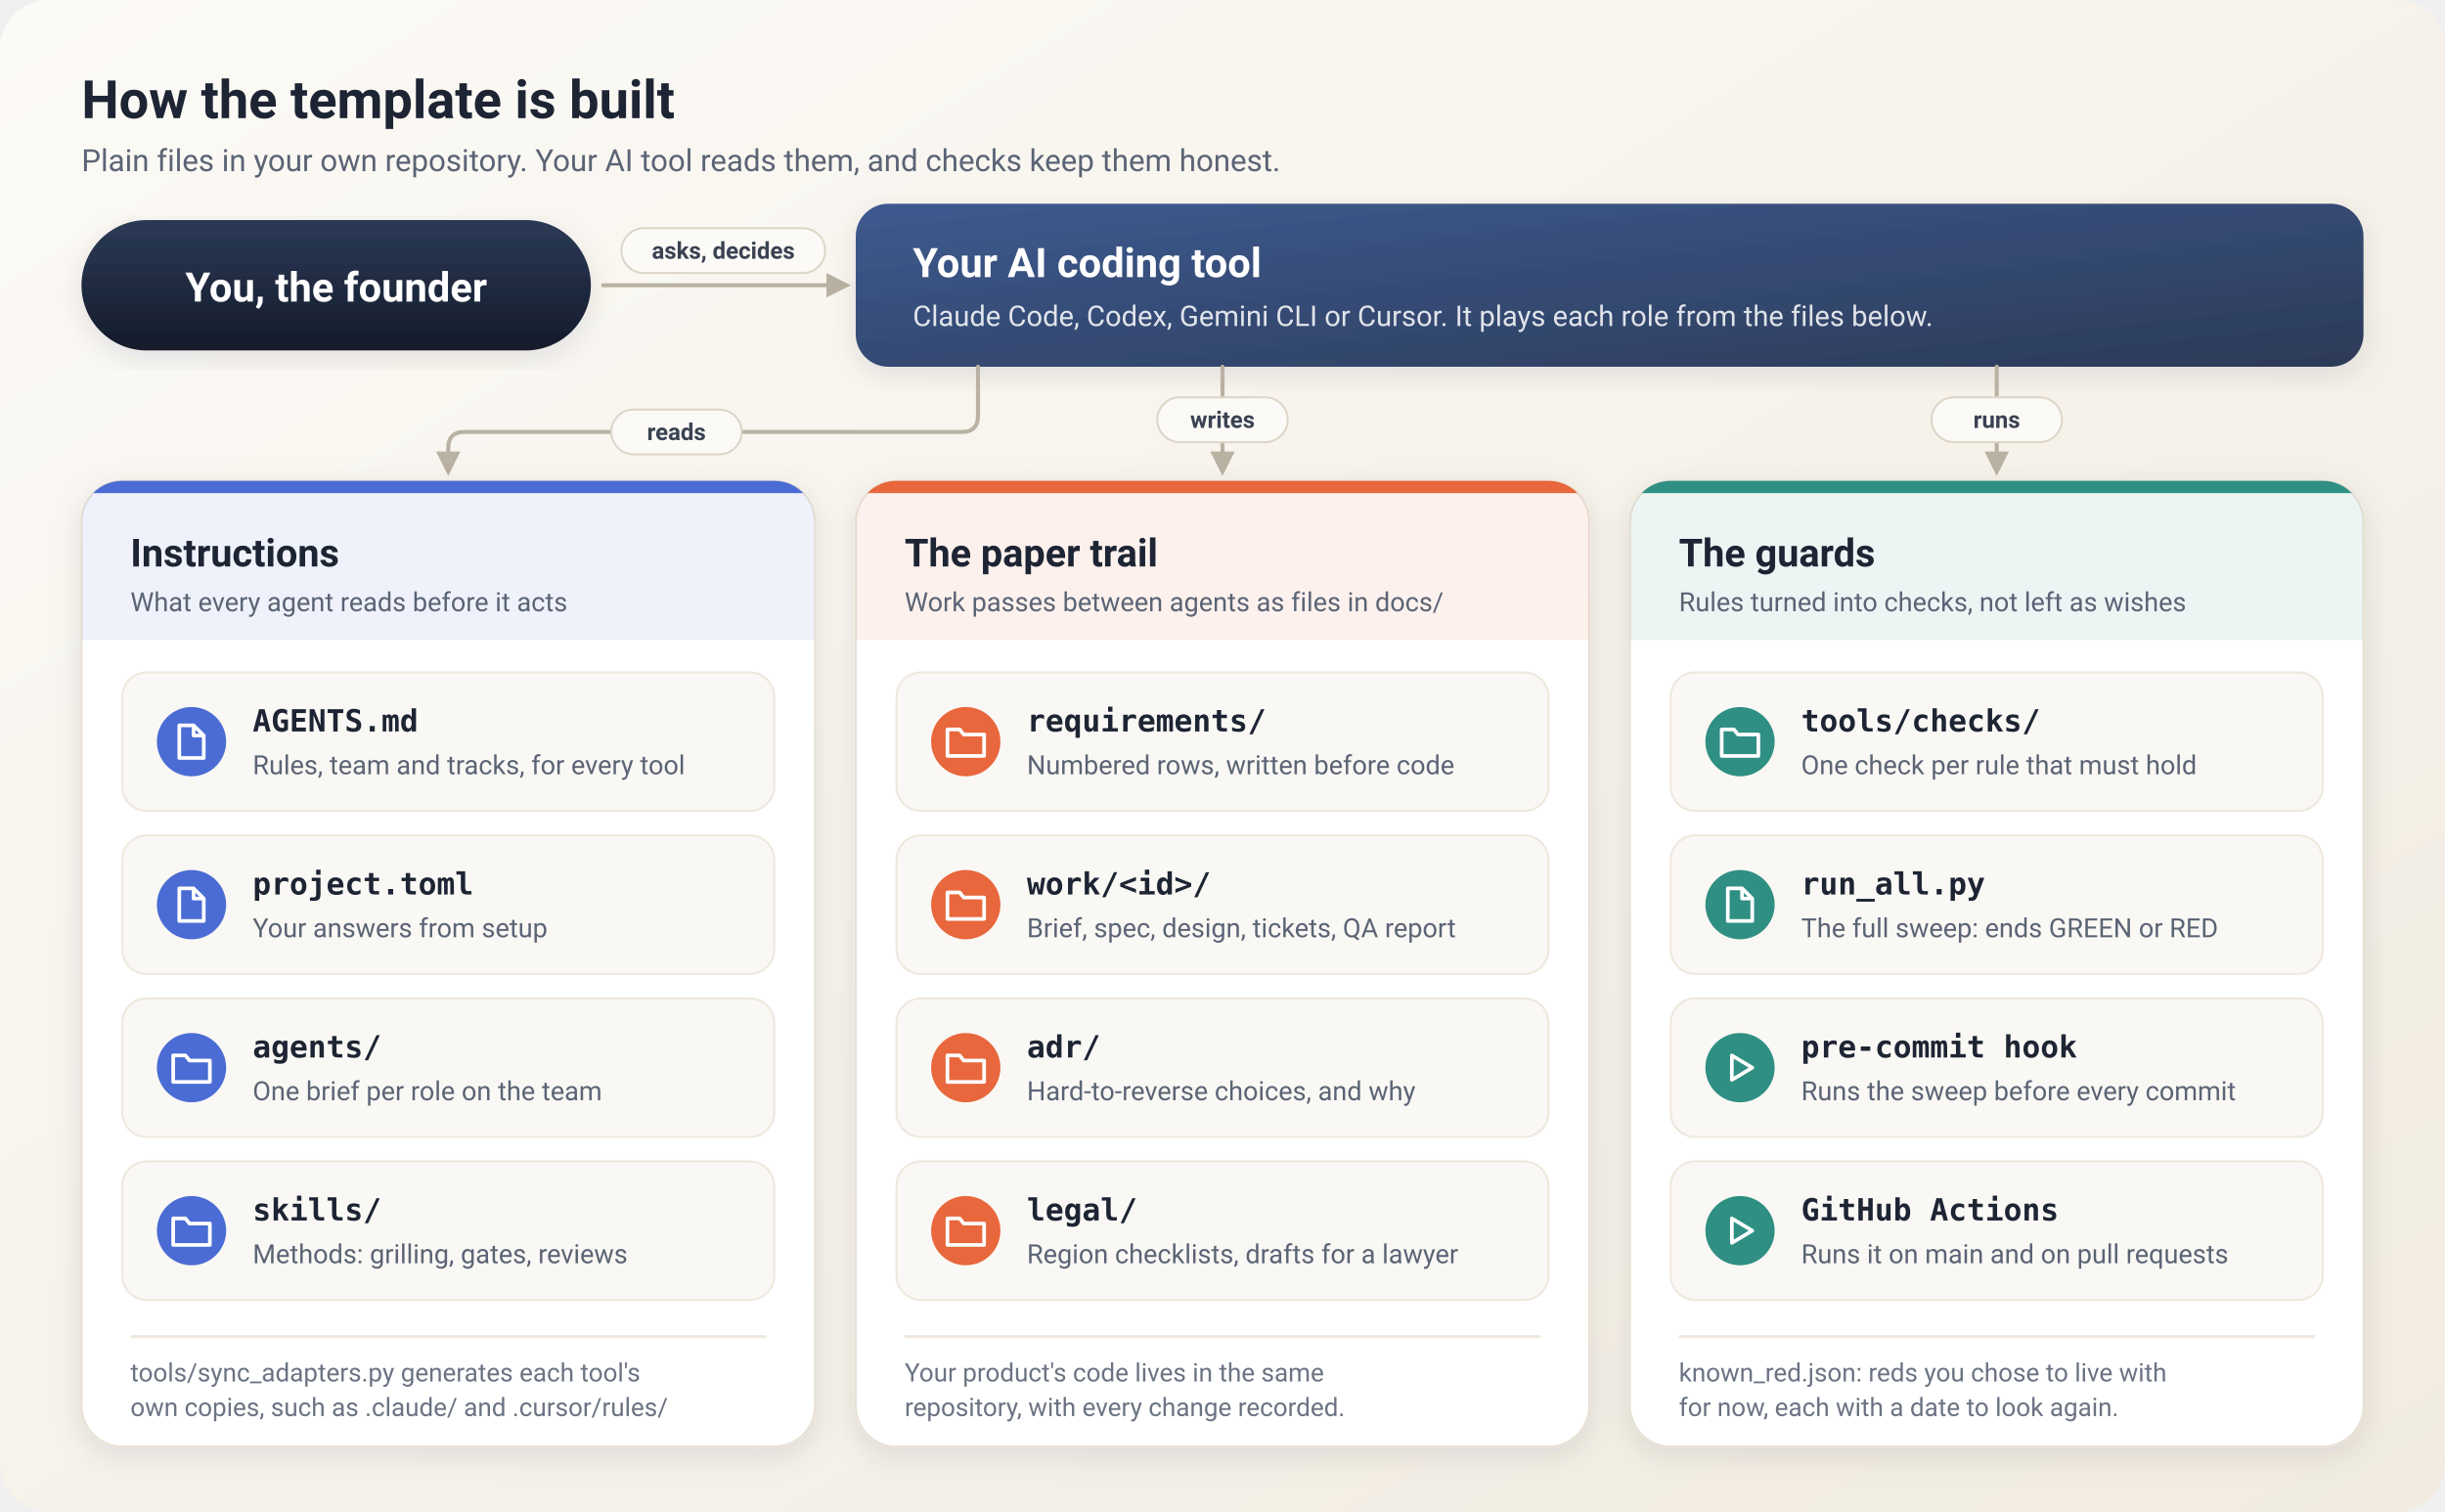
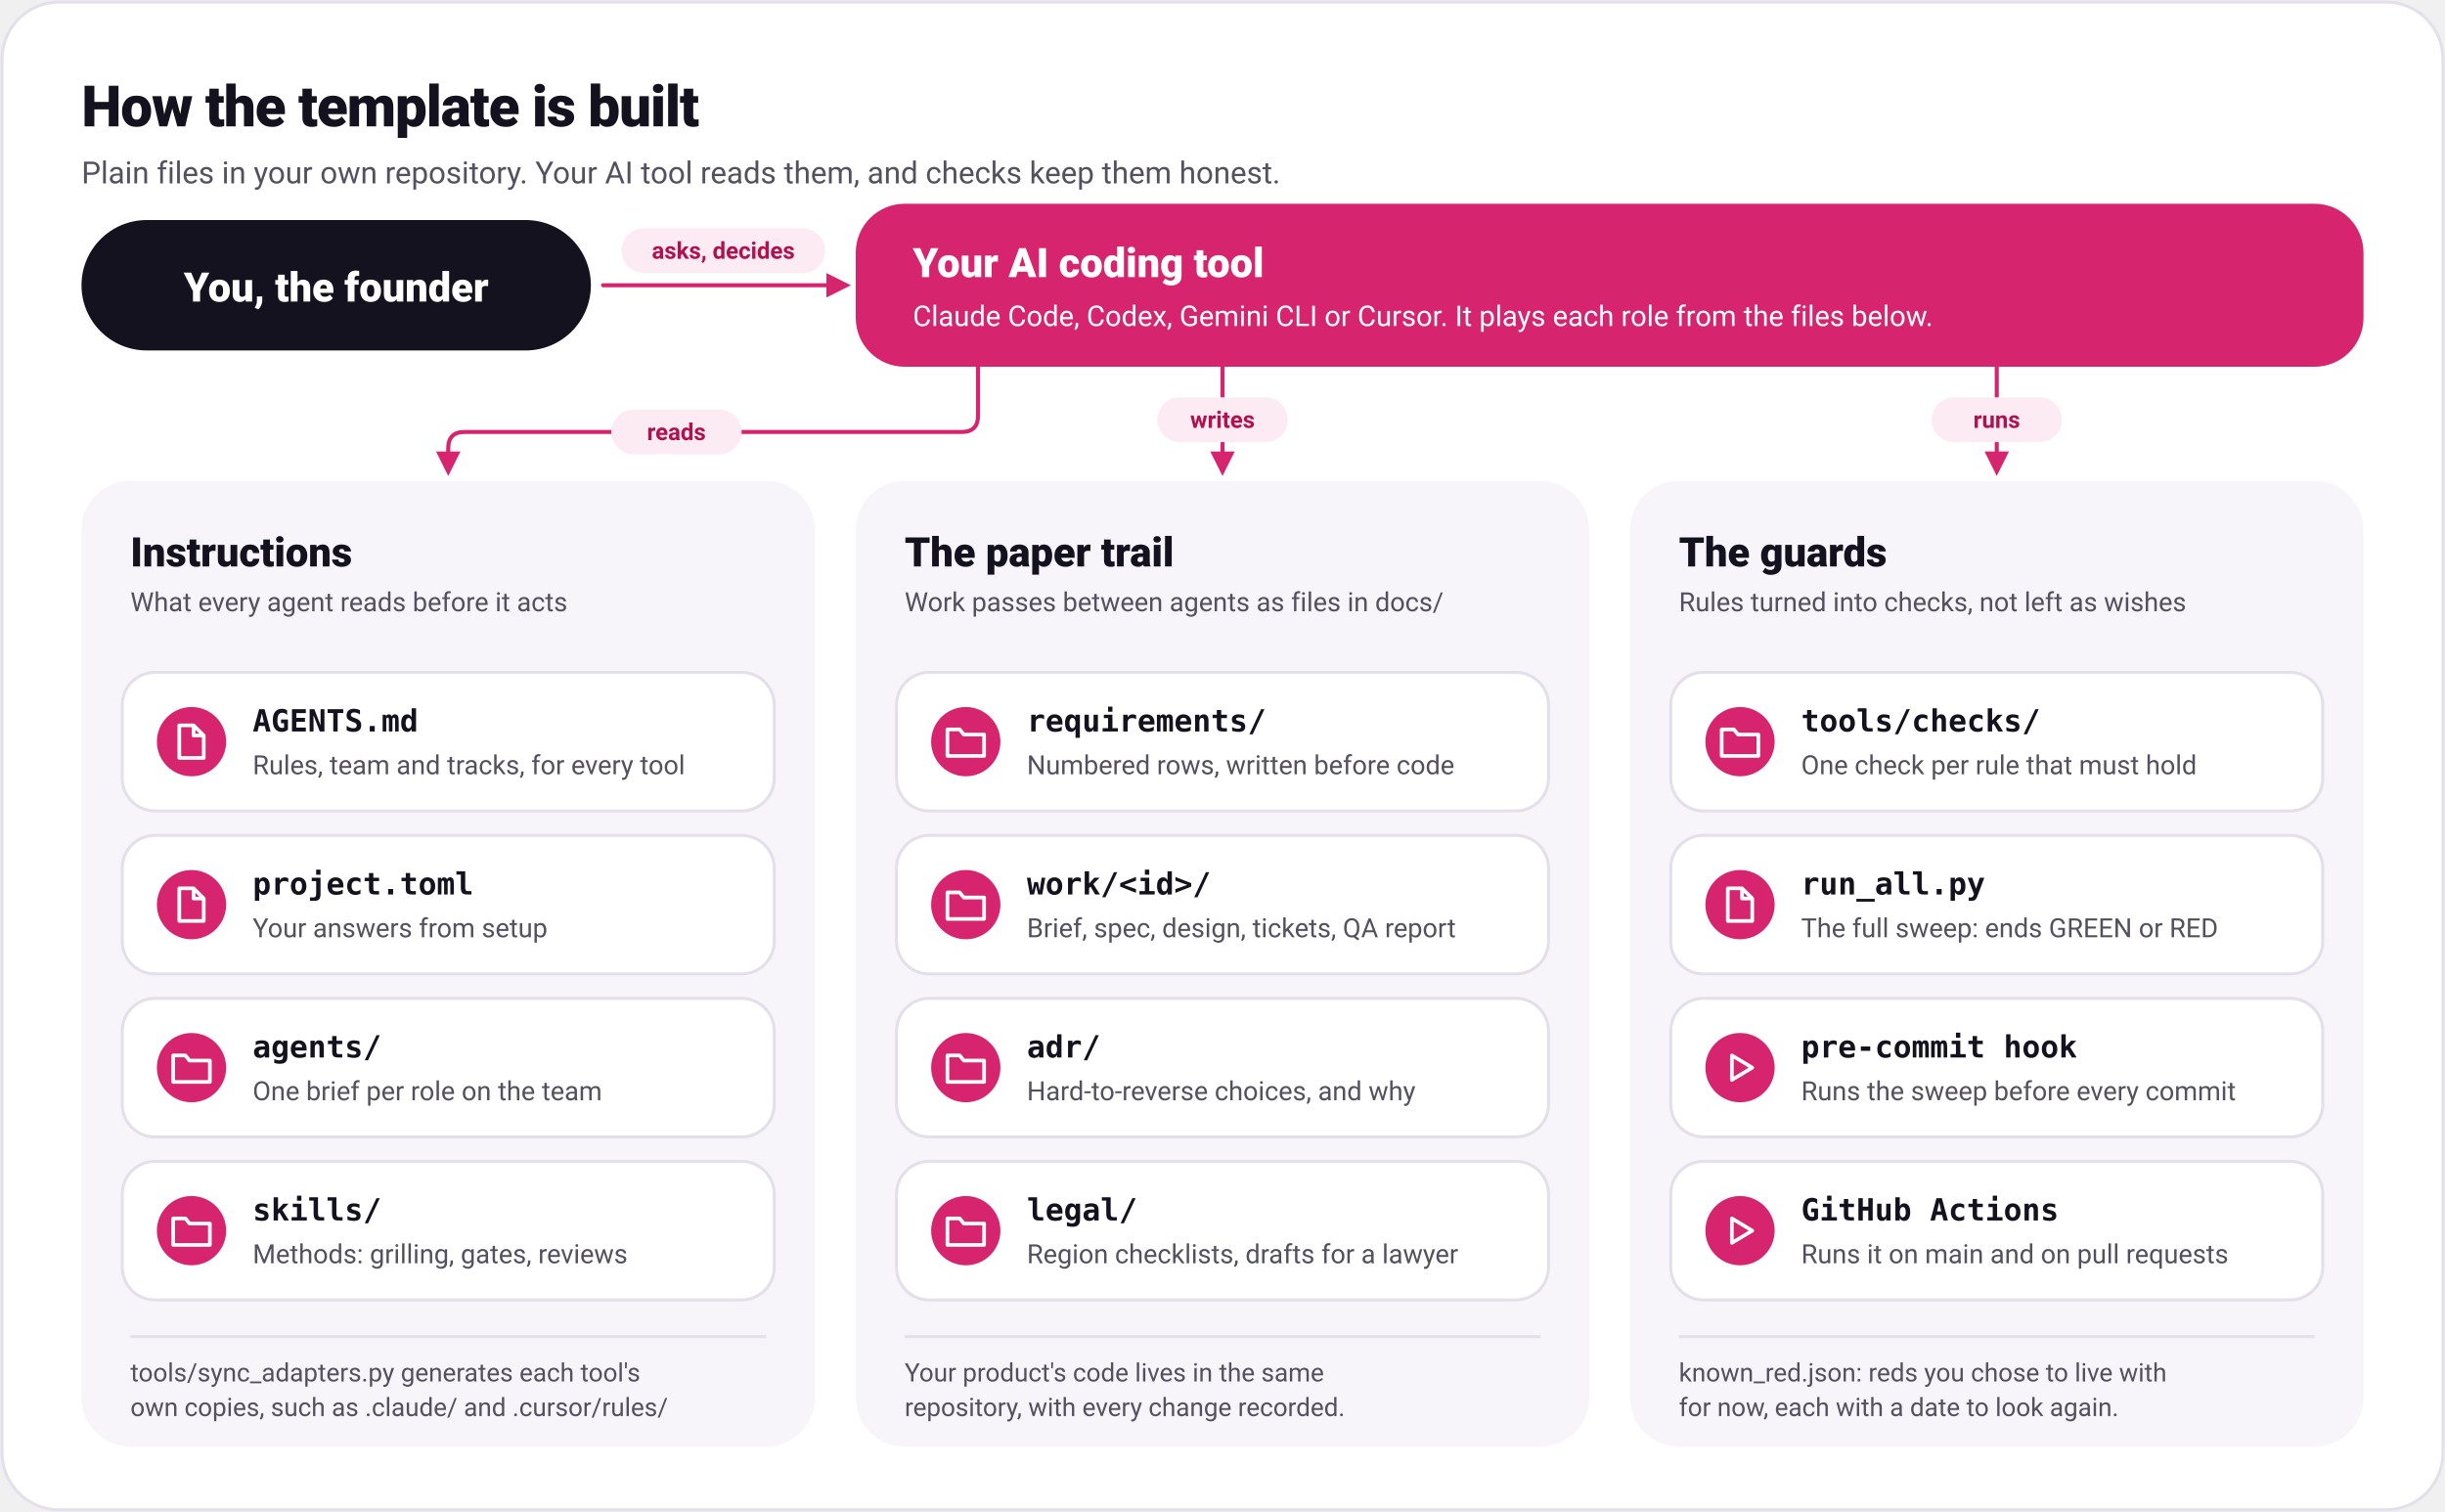
<svg xmlns="http://www.w3.org/2000/svg" viewBox="0 0 1200 742" role="img" aria-labelledby="t d">
  <style>
-     .bg1 { stop-color: #fcfaf6; } .bg2 { stop-color: #f1ebe0; }
-     .ink { fill: #1d2433; } .soft { fill: #5b6475; } .note { fill: #6b7383; }
-     .panel { fill: #ffffff; stroke: #e7e1d5; stroke-width: 1; }
-     .item { fill: #faf8f4; stroke: #eee8dd; stroke-width: 1; }
-     .rule { stroke: #eee8dd; stroke-width: 1.5; }
-     .wire { stroke: #b9b2a3; stroke-width: 2; fill: none; stroke-linecap: round; stroke-linejoin: round; }
-     .head { fill: #b9b2a3; }
-     .verb { fill: #fcfaf6; stroke: #ddd6c8; stroke-width: 1; } .verbtxt { fill: #3a4252; }
-     .you1 { stop-color: #2c3a57; } .you2 { stop-color: #141b2a; } .youtxt { fill: #ffffff; }
-     .tool1 { stop-color: #3d5a8f; } .tool2 { stop-color: #2c3a57; } .tooltxt { fill: #ffffff; }
-     .p1 { fill: #4a6cd4; } .p2 { fill: #e8673c; } .p3 { fill: #2f8f83; }
-     .tint { opacity: 0.09; }
+     .bg { fill: #ffffff; stroke: #e4e0eb; stroke-width: 1.5; }
+     .ink { fill: #14121f; } .soft { fill: #55505f; }
+     .panel { fill: #f7f5fa; }
+     .item { fill: #ffffff; stroke: #e4e0eb; stroke-width: 1.5; }
+     .rule { stroke: #e4e0eb; stroke-width: 1.5; }
+     .wire { stroke: #d6246e; stroke-width: 2; fill: none; stroke-linecap: round; stroke-linejoin: round; }
+     .head { fill: #d6246e; }
+     .verb { fill: #fdebf3; } .verbtxt { fill: #b0124f; }
+     .you { fill: #14121f; } .youtxt { fill: #ffffff; }
+     .tool { fill: #d6246e; } .tooltxt { fill: #ffffff; }
+     .p { fill: #d6246e; }
    .glyph { stroke: #ffffff; stroke-width: 1.8; fill: none; stroke-linejoin: round; }
-     text { font-family: -apple-system, "Segoe UI", Roboto, Helvetica, Arial, sans-serif; }
+     text { font-family: -apple-system, "Segoe UI Variable", "Segoe UI", system-ui, Roboto, "Helvetica Neue", Arial, sans-serif; }
    .mono { font-family: ui-monospace, "SF Mono", Menlo, Consolas, monospace; }
    @media (prefers-color-scheme: dark) {
-       .bg1 { stop-color: #1a2131; } .bg2 { stop-color: #0e121a; }
-       .ink { fill: #eef0f4; } .soft { fill: #a3abba; } .note { fill: #8d96a7; }
-       .panel { fill: #1f2734; stroke: #313a4a; } .item { fill: #252e3d; stroke: #313a4a; } .rule { stroke: #313a4a; }
-       .wire { stroke: #4a5363; } .head { fill: #4a5363; }
-       .verb { fill: #1a2131; stroke: #3a4354; } .verbtxt { fill: #c9cfda; }
-       .you1 { stop-color: #f6f2ea; } .you2 { stop-color: #d9d2c4; } .youtxt { fill: #141922; }
-       .tool1 { stop-color: #4a6aa6; } .tool2 { stop-color: #33466d; }
-       .tint { opacity: 0.18; }
+       .bg { fill: #0f0d14; stroke: #2c2837; }
+       .ink { fill: #f4f2f8; } .soft { fill: #b5afc2; }
+       .panel { fill: #1a1722; } .item { fill: #0f0d14; stroke: #2c2837; } .rule { stroke: #2c2837; }
+       .wire { stroke: #ff6fa6; } .head { fill: #ff6fa6; }
+       .verb { fill: #2a1420; } .verbtxt { fill: #ff6fa6; }
+       .you { fill: #f4f2f8; } .youtxt { fill: #14121f; }
    }
  </style>
  <defs>
-     <linearGradient id="bg" x1="0" y1="0" x2="1" y2="1">
-       <stop offset="0" class="bg1" />
-       <stop offset="1" class="bg2" />
-     </linearGradient>
-     <linearGradient id="you" x1="0" y1="0" x2="0" y2="1">
-       <stop offset="0" class="you1" />
-       <stop offset="1" class="you2" />
-     </linearGradient>
-     <linearGradient id="tool" x1="0" y1="0" x2="1" y2="1">
-       <stop offset="0" class="tool1" />
-       <stop offset="1" class="tool2" />
-     </linearGradient>
-     <filter id="sh" x="-10%" y="-10%" width="120%" height="125%">
-       <feDropShadow dx="0" dy="4" stdDeviation="7" flood-color="#1d2433" flood-opacity="0.10" />
-     </filter>
-     <clipPath id="pc">
-       <rect width="360" height="474" rx="20" />
-     </clipPath>
    <marker id="a" viewBox="0 0 10 10" refX="7" refY="5" markerWidth="6" markerHeight="6" orient="auto">
      <path class="head" d="M0 0 L10 5 L0 10 z" />
    </marker>
  </defs>
-   <rect width="1200" height="742" rx="24" fill="url(#bg)" />
-   <text class="ink" x="40" y="58" font-size="26" font-weight="700">How the template is built</text>
-   <text class="soft" x="40" y="84" font-size="15">Plain files in your own repository. Your AI tool reads them, and checks keep them honest.</text>
-   <g transform="translate(40 108)" filter="url(#sh)">
-     <rect width="250" height="64" rx="32" fill="url(#you)" />
-     <text class="youtxt" x="125" y="40" font-size="20" font-weight="700" text-anchor="middle">You, the founder</text>
+   <rect class="bg" x="1" y="1" width="1198" height="740" rx="28" />
+   <text class="ink" x="40" y="62" font-size="28" font-weight="800" letter-spacing="-0.5">How the template is built</text>
+   <text class="soft" x="40" y="90" font-size="15">Plain files in your own repository. Your AI tool reads them, and checks keep them honest.</text>
+   <g transform="translate(40 108)">
+     <rect class="you" width="250" height="64" rx="32" />
+     <text class="youtxt" x="125" y="40" font-size="20" font-weight="800" text-anchor="middle">You, the founder</text>
  </g>
  <path class="wire" marker-end="url(#a)" d="M296 140 L414 140" />
  <g transform="translate(305 112)">
    <rect class="verb" width="100" height="22" rx="11" />
-     <text class="verbtxt" x="50" y="15" font-size="11.5" font-weight="600" text-anchor="middle">asks, decides</text>
-   </g>
-   <g transform="translate(420 100)" filter="url(#sh)">
-     <rect width="740" height="80" rx="16" fill="url(#tool)" />
-     <text class="tooltxt" x="28" y="36" font-size="20" font-weight="700">Your AI coding tool</text>
-     <text class="tooltxt" x="28" y="60" font-size="14" opacity="0.85">Claude Code, Codex, Gemini CLI or Cursor. It plays each role from the files below.</text>
+     <text class="verbtxt" x="50" y="15" font-size="11.5" font-weight="700" text-anchor="middle">asks, decides</text>
+   </g>
+   <g transform="translate(420 100)">
+     <rect class="tool" width="740" height="80" rx="24" />
+     <text class="tooltxt" x="28" y="36" font-size="20" font-weight="800">Your AI coding tool</text>
+     <text class="tooltxt" x="28" y="60" font-size="14">Claude Code, Codex, Gemini CLI or Cursor. It plays each role from the files below.</text>
  </g>
  <path class="wire" marker-end="url(#a)" d="M480 180 L480 204 Q480 212 472 212 L228 212 Q220 212 220 220 L220 230" />
  <path class="wire" marker-end="url(#a)" d="M600 180 L600 230" />
  <path class="wire" marker-end="url(#a)" d="M980 180 L980 230" />
-   <g font-size="11.5" font-weight="600">
+   <g font-size="11.5" font-weight="700">
    <g transform="translate(300 201)">
      <rect class="verb" width="64" height="22" rx="11" />
      <text class="verbtxt" x="32" y="15" text-anchor="middle">reads</text>
    </g>
    <g transform="translate(568 195)">
      <rect class="verb" width="64" height="22" rx="11" />
      <text class="verbtxt" x="32" y="15" text-anchor="middle">writes</text>
    </g>
    <g transform="translate(948 195)">
      <rect class="verb" width="64" height="22" rx="11" />
      <text class="verbtxt" x="32" y="15" text-anchor="middle">runs</text>
    </g>
  </g>
  <g transform="translate(40 236)">
-     <rect class="panel" width="360" height="474" rx="20" filter="url(#sh)" />
-     <g clip-path="url(#pc)">
-       <rect class="p1 tint" width="360" height="78" />
-       <rect class="p1" width="360" height="6" />
-     </g>
-     <text class="ink" x="24" y="42" font-size="19" font-weight="700">Instructions</text>
+     <rect class="panel" width="360" height="474" rx="24" />
+     <text class="ink" x="24" y="42" font-size="20" font-weight="800">Instructions</text>
    <text class="soft" x="24" y="64" font-size="13">What every agent reads before it acts</text>
    <g transform="translate(20 94)">
-       <rect class="item" width="320" height="68" rx="12" />
-       <g transform="translate(34 34)">
-         <circle class="p1" r="17" />
+       <rect class="item" width="320" height="68" rx="16" />
+       <g transform="translate(34 34)">
+         <circle class="p" r="17" />
        <path class="glyph" d="M-6 -8 h7 l5 5 v11 h-12 z M1 -8 v5 h5" />
      </g>
      <text class="ink mono" x="64" y="29" font-size="15" font-weight="700">AGENTS.md</text>
      <text class="soft" x="64" y="50" font-size="13">Rules, team and tracks, for every tool</text>
    </g>
    <g transform="translate(20 174)">
-       <rect class="item" width="320" height="68" rx="12" />
-       <g transform="translate(34 34)">
-         <circle class="p1" r="17" />
+       <rect class="item" width="320" height="68" rx="16" />
+       <g transform="translate(34 34)">
+         <circle class="p" r="17" />
        <path class="glyph" d="M-6 -8 h7 l5 5 v11 h-12 z M1 -8 v5 h5" />
      </g>
      <text class="ink mono" x="64" y="29" font-size="15" font-weight="700">project.toml</text>
      <text class="soft" x="64" y="50" font-size="13">Your answers from setup</text>
    </g>
    <g transform="translate(20 254)">
-       <rect class="item" width="320" height="68" rx="12" />
-       <g transform="translate(34 34)">
-         <circle class="p1" r="17" />
+       <rect class="item" width="320" height="68" rx="16" />
+       <g transform="translate(34 34)">
+         <circle class="p" r="17" />
        <path class="glyph" d="M-9 -6 h6 l2 2.5 h10 v10.5 h-18 z" />
      </g>
      <text class="ink mono" x="64" y="29" font-size="15" font-weight="700">agents/</text>
      <text class="soft" x="64" y="50" font-size="13">One brief per role on the team</text>
    </g>
    <g transform="translate(20 334)">
-       <rect class="item" width="320" height="68" rx="12" />
-       <g transform="translate(34 34)">
-         <circle class="p1" r="17" />
+       <rect class="item" width="320" height="68" rx="16" />
+       <g transform="translate(34 34)">
+         <circle class="p" r="17" />
        <path class="glyph" d="M-9 -6 h6 l2 2.5 h10 v10.5 h-18 z" />
      </g>
      <text class="ink mono" x="64" y="29" font-size="15" font-weight="700">skills/</text>
      <text class="soft" x="64" y="50" font-size="13">Methods: grilling, gates, reviews</text>
    </g>
    <path class="rule" d="M24 420 H336" />
-     <text class="note" font-size="12.5">
+     <text class="soft" font-size="12.5">
      <tspan x="24" y="442">tools/sync_adapters.py generates each tool's</tspan>
      <tspan x="24" y="459">own copies, such as .claude/ and .cursor/rules/</tspan>
    </text>
  </g>
  <g transform="translate(420 236)">
-     <rect class="panel" width="360" height="474" rx="20" filter="url(#sh)" />
-     <g clip-path="url(#pc)">
-       <rect class="p2 tint" width="360" height="78" />
-       <rect class="p2" width="360" height="6" />
-     </g>
-     <text class="ink" x="24" y="42" font-size="19" font-weight="700">The paper trail</text>
+     <rect class="panel" width="360" height="474" rx="24" />
+     <text class="ink" x="24" y="42" font-size="20" font-weight="800">The paper trail</text>
    <text class="soft" x="24" y="64" font-size="13">Work passes between agents as files in docs/</text>
    <g transform="translate(20 94)">
-       <rect class="item" width="320" height="68" rx="12" />
-       <g transform="translate(34 34)">
-         <circle class="p2" r="17" />
+       <rect class="item" width="320" height="68" rx="16" />
+       <g transform="translate(34 34)">
+         <circle class="p" r="17" />
        <path class="glyph" d="M-9 -6 h6 l2 2.5 h10 v10.5 h-18 z" />
      </g>
      <text class="ink mono" x="64" y="29" font-size="15" font-weight="700">requirements/</text>
      <text class="soft" x="64" y="50" font-size="13">Numbered rows, written before code</text>
    </g>
    <g transform="translate(20 174)">
-       <rect class="item" width="320" height="68" rx="12" />
-       <g transform="translate(34 34)">
-         <circle class="p2" r="17" />
+       <rect class="item" width="320" height="68" rx="16" />
+       <g transform="translate(34 34)">
+         <circle class="p" r="17" />
        <path class="glyph" d="M-9 -6 h6 l2 2.5 h10 v10.5 h-18 z" />
      </g>
      <text class="ink mono" x="64" y="29" font-size="15" font-weight="700">work/&lt;id&gt;/</text>
      <text class="soft" x="64" y="50" font-size="13">Brief, spec, design, tickets, QA report</text>
    </g>
    <g transform="translate(20 254)">
-       <rect class="item" width="320" height="68" rx="12" />
-       <g transform="translate(34 34)">
-         <circle class="p2" r="17" />
+       <rect class="item" width="320" height="68" rx="16" />
+       <g transform="translate(34 34)">
+         <circle class="p" r="17" />
        <path class="glyph" d="M-9 -6 h6 l2 2.5 h10 v10.5 h-18 z" />
      </g>
      <text class="ink mono" x="64" y="29" font-size="15" font-weight="700">adr/</text>
      <text class="soft" x="64" y="50" font-size="13">Hard-to-reverse choices, and why</text>
    </g>
    <g transform="translate(20 334)">
-       <rect class="item" width="320" height="68" rx="12" />
-       <g transform="translate(34 34)">
-         <circle class="p2" r="17" />
+       <rect class="item" width="320" height="68" rx="16" />
+       <g transform="translate(34 34)">
+         <circle class="p" r="17" />
        <path class="glyph" d="M-9 -6 h6 l2 2.5 h10 v10.5 h-18 z" />
      </g>
      <text class="ink mono" x="64" y="29" font-size="15" font-weight="700">legal/</text>
      <text class="soft" x="64" y="50" font-size="13">Region checklists, drafts for a lawyer</text>
    </g>
    <path class="rule" d="M24 420 H336" />
-     <text class="note" font-size="12.5">
+     <text class="soft" font-size="12.5">
      <tspan x="24" y="442">Your product's code lives in the same</tspan>
      <tspan x="24" y="459">repository, with every change recorded.</tspan>
    </text>
  </g>
  <g transform="translate(800 236)">
-     <rect class="panel" width="360" height="474" rx="20" filter="url(#sh)" />
-     <g clip-path="url(#pc)">
-       <rect class="p3 tint" width="360" height="78" />
-       <rect class="p3" width="360" height="6" />
-     </g>
-     <text class="ink" x="24" y="42" font-size="19" font-weight="700">The guards</text>
+     <rect class="panel" width="360" height="474" rx="24" />
+     <text class="ink" x="24" y="42" font-size="20" font-weight="800">The guards</text>
    <text class="soft" x="24" y="64" font-size="13">Rules turned into checks, not left as wishes</text>
    <g transform="translate(20 94)">
-       <rect class="item" width="320" height="68" rx="12" />
-       <g transform="translate(34 34)">
-         <circle class="p3" r="17" />
+       <rect class="item" width="320" height="68" rx="16" />
+       <g transform="translate(34 34)">
+         <circle class="p" r="17" />
        <path class="glyph" d="M-9 -6 h6 l2 2.5 h10 v10.5 h-18 z" />
      </g>
      <text class="ink mono" x="64" y="29" font-size="15" font-weight="700">tools/checks/</text>
      <text class="soft" x="64" y="50" font-size="13">One check per rule that must hold</text>
    </g>
    <g transform="translate(20 174)">
-       <rect class="item" width="320" height="68" rx="12" />
-       <g transform="translate(34 34)">
-         <circle class="p3" r="17" />
+       <rect class="item" width="320" height="68" rx="16" />
+       <g transform="translate(34 34)">
+         <circle class="p" r="17" />
        <path class="glyph" d="M-6 -8 h7 l5 5 v11 h-12 z M1 -8 v5 h5" />
      </g>
      <text class="ink mono" x="64" y="29" font-size="15" font-weight="700">run_all.py</text>
      <text class="soft" x="64" y="50" font-size="13">The full sweep: ends GREEN or RED</text>
    </g>
    <g transform="translate(20 254)">
-       <rect class="item" width="320" height="68" rx="12" />
-       <g transform="translate(34 34)">
-         <circle class="p3" r="17" />
+       <rect class="item" width="320" height="68" rx="16" />
+       <g transform="translate(34 34)">
+         <circle class="p" r="17" />
        <path class="glyph" d="M-4 -6 L6 0 L-4 6 z" />
      </g>
      <text class="ink mono" x="64" y="29" font-size="15" font-weight="700">pre-commit hook</text>
      <text class="soft" x="64" y="50" font-size="13">Runs the sweep before every commit</text>
    </g>
    <g transform="translate(20 334)">
-       <rect class="item" width="320" height="68" rx="12" />
-       <g transform="translate(34 34)">
-         <circle class="p3" r="17" />
+       <rect class="item" width="320" height="68" rx="16" />
+       <g transform="translate(34 34)">
+         <circle class="p" r="17" />
        <path class="glyph" d="M-4 -6 L6 0 L-4 6 z" />
      </g>
      <text class="ink mono" x="64" y="29" font-size="15" font-weight="700">GitHub Actions</text>
      <text class="soft" x="64" y="50" font-size="13">Runs it on main and on pull requests</text>
    </g>
    <path class="rule" d="M24 420 H336" />
-     <text class="note" font-size="12.5">
+     <text class="soft" font-size="12.5">
      <tspan x="24" y="442">known_red.json: reds you chose to live with</tspan>
      <tspan x="24" y="459">for now, each with a date to look again.</tspan>
    </text>
  </g>
</svg>
